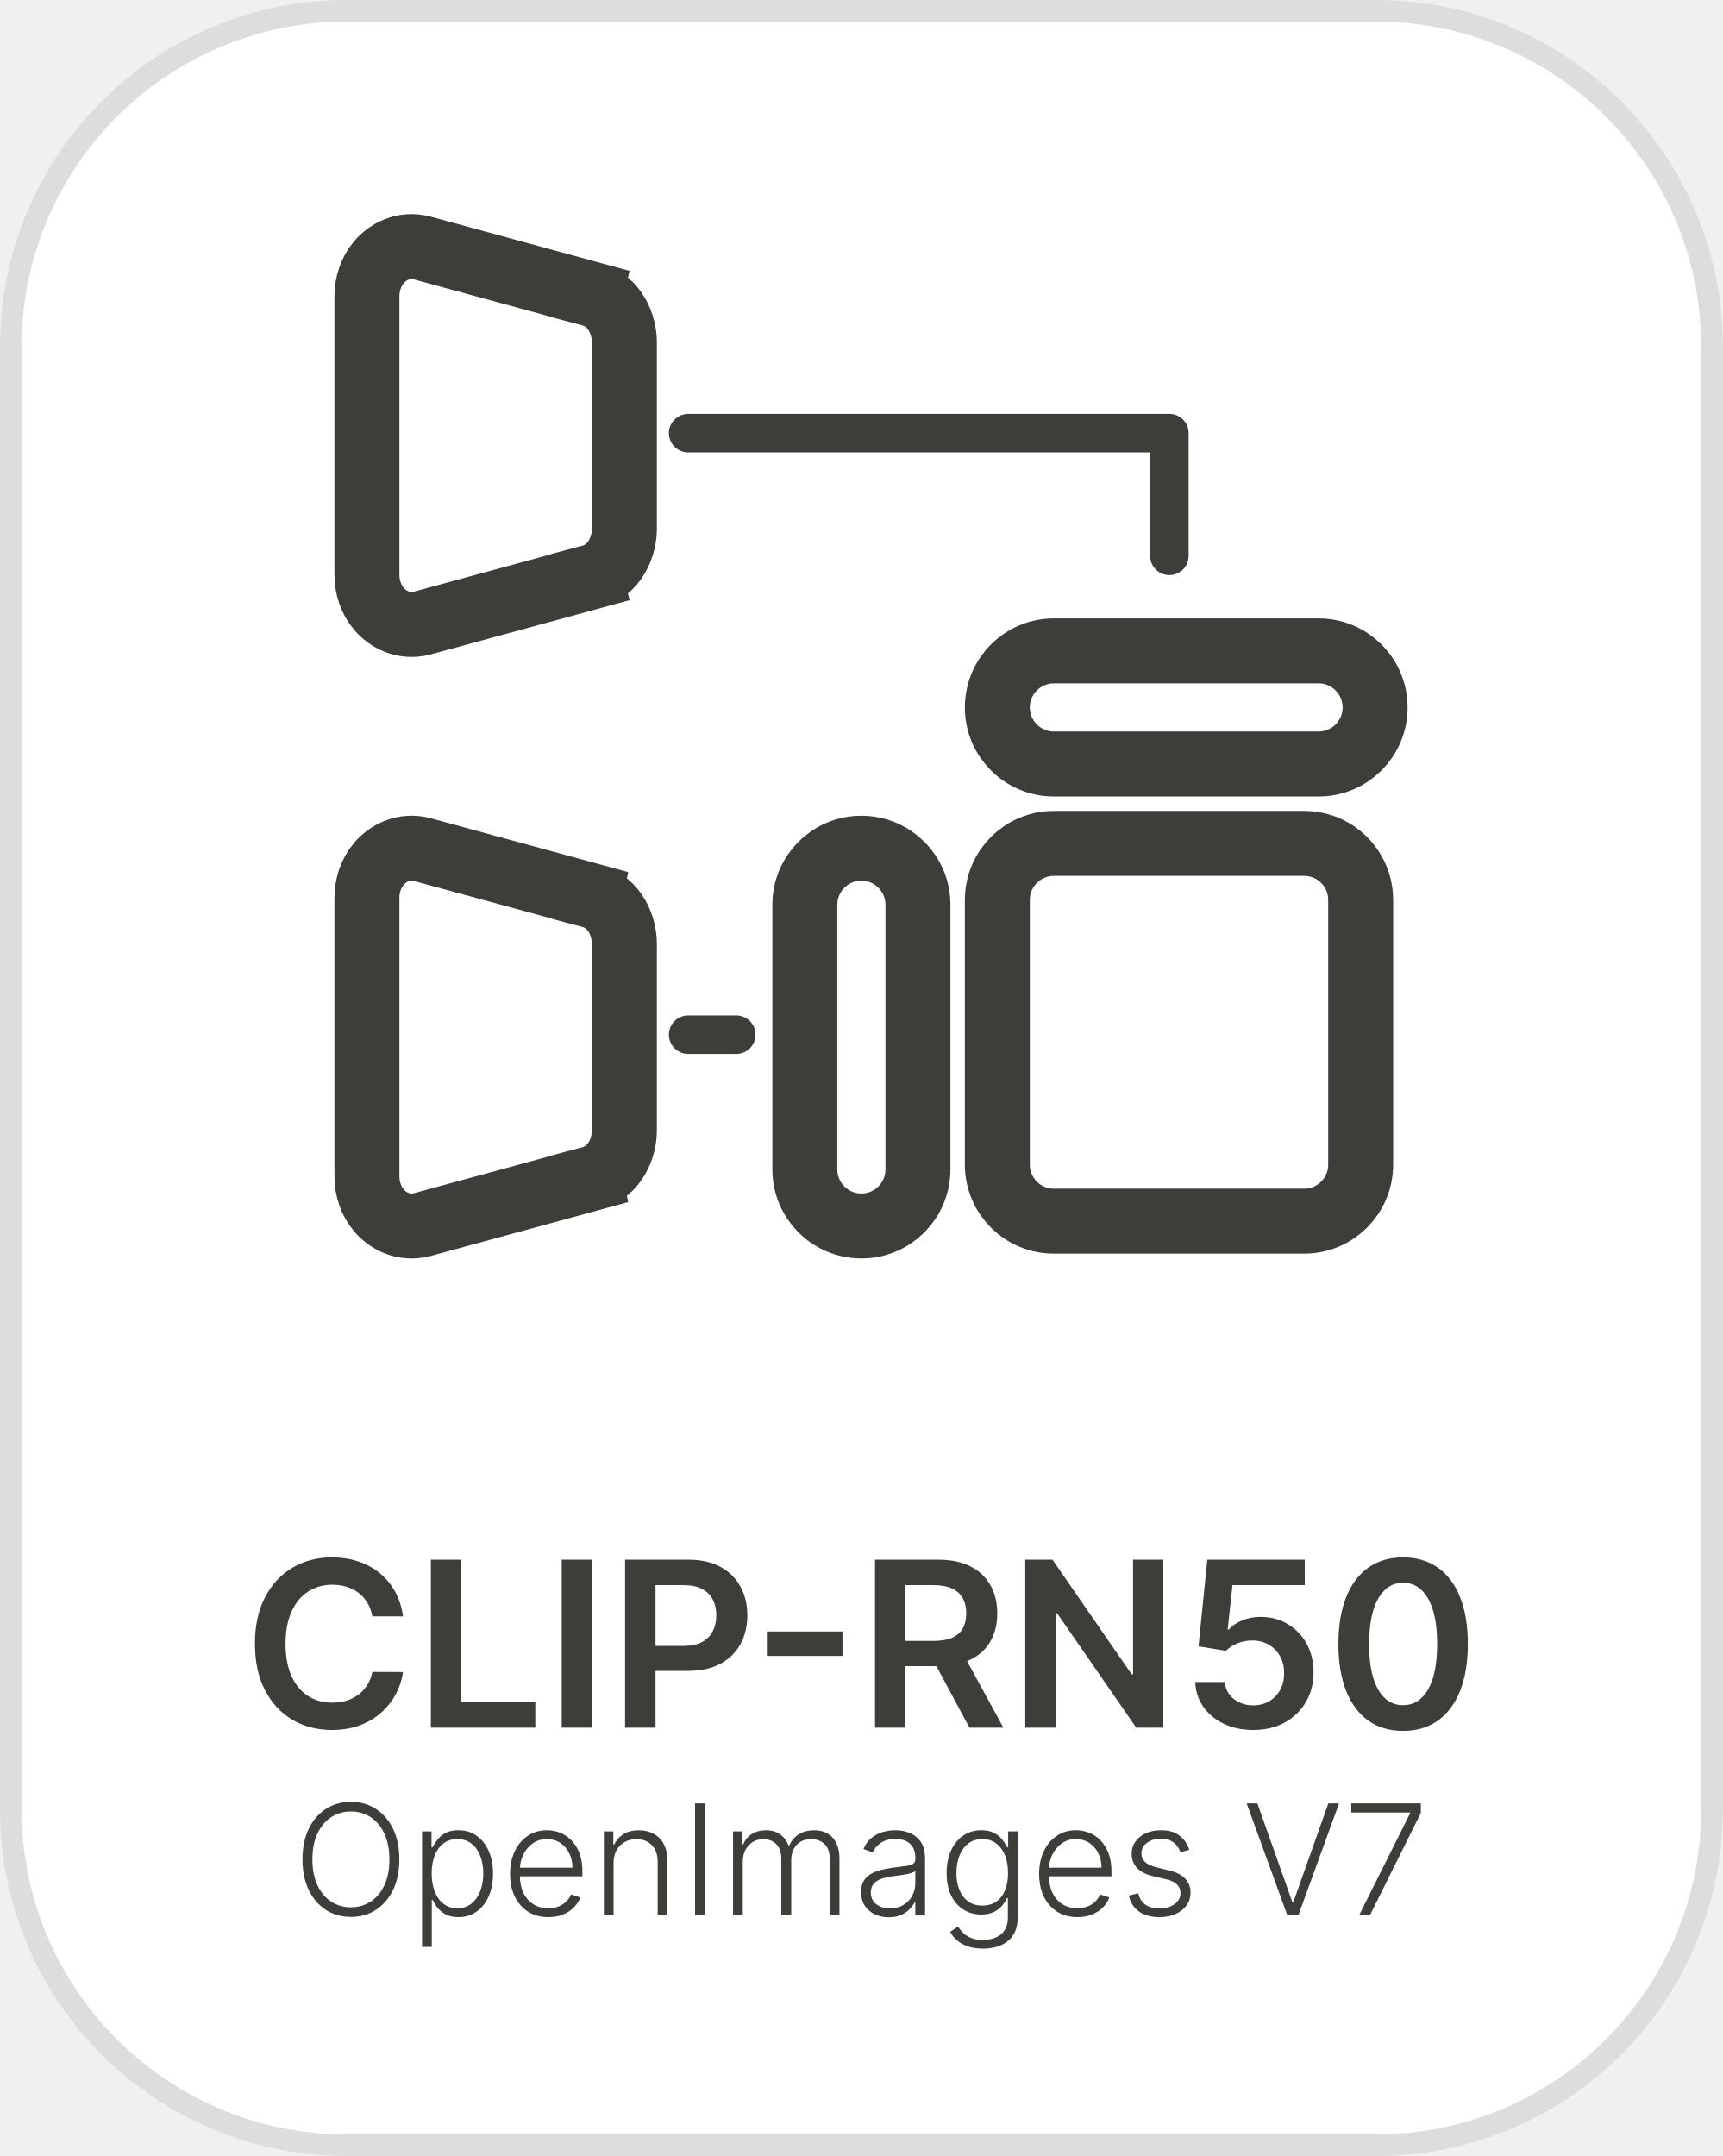
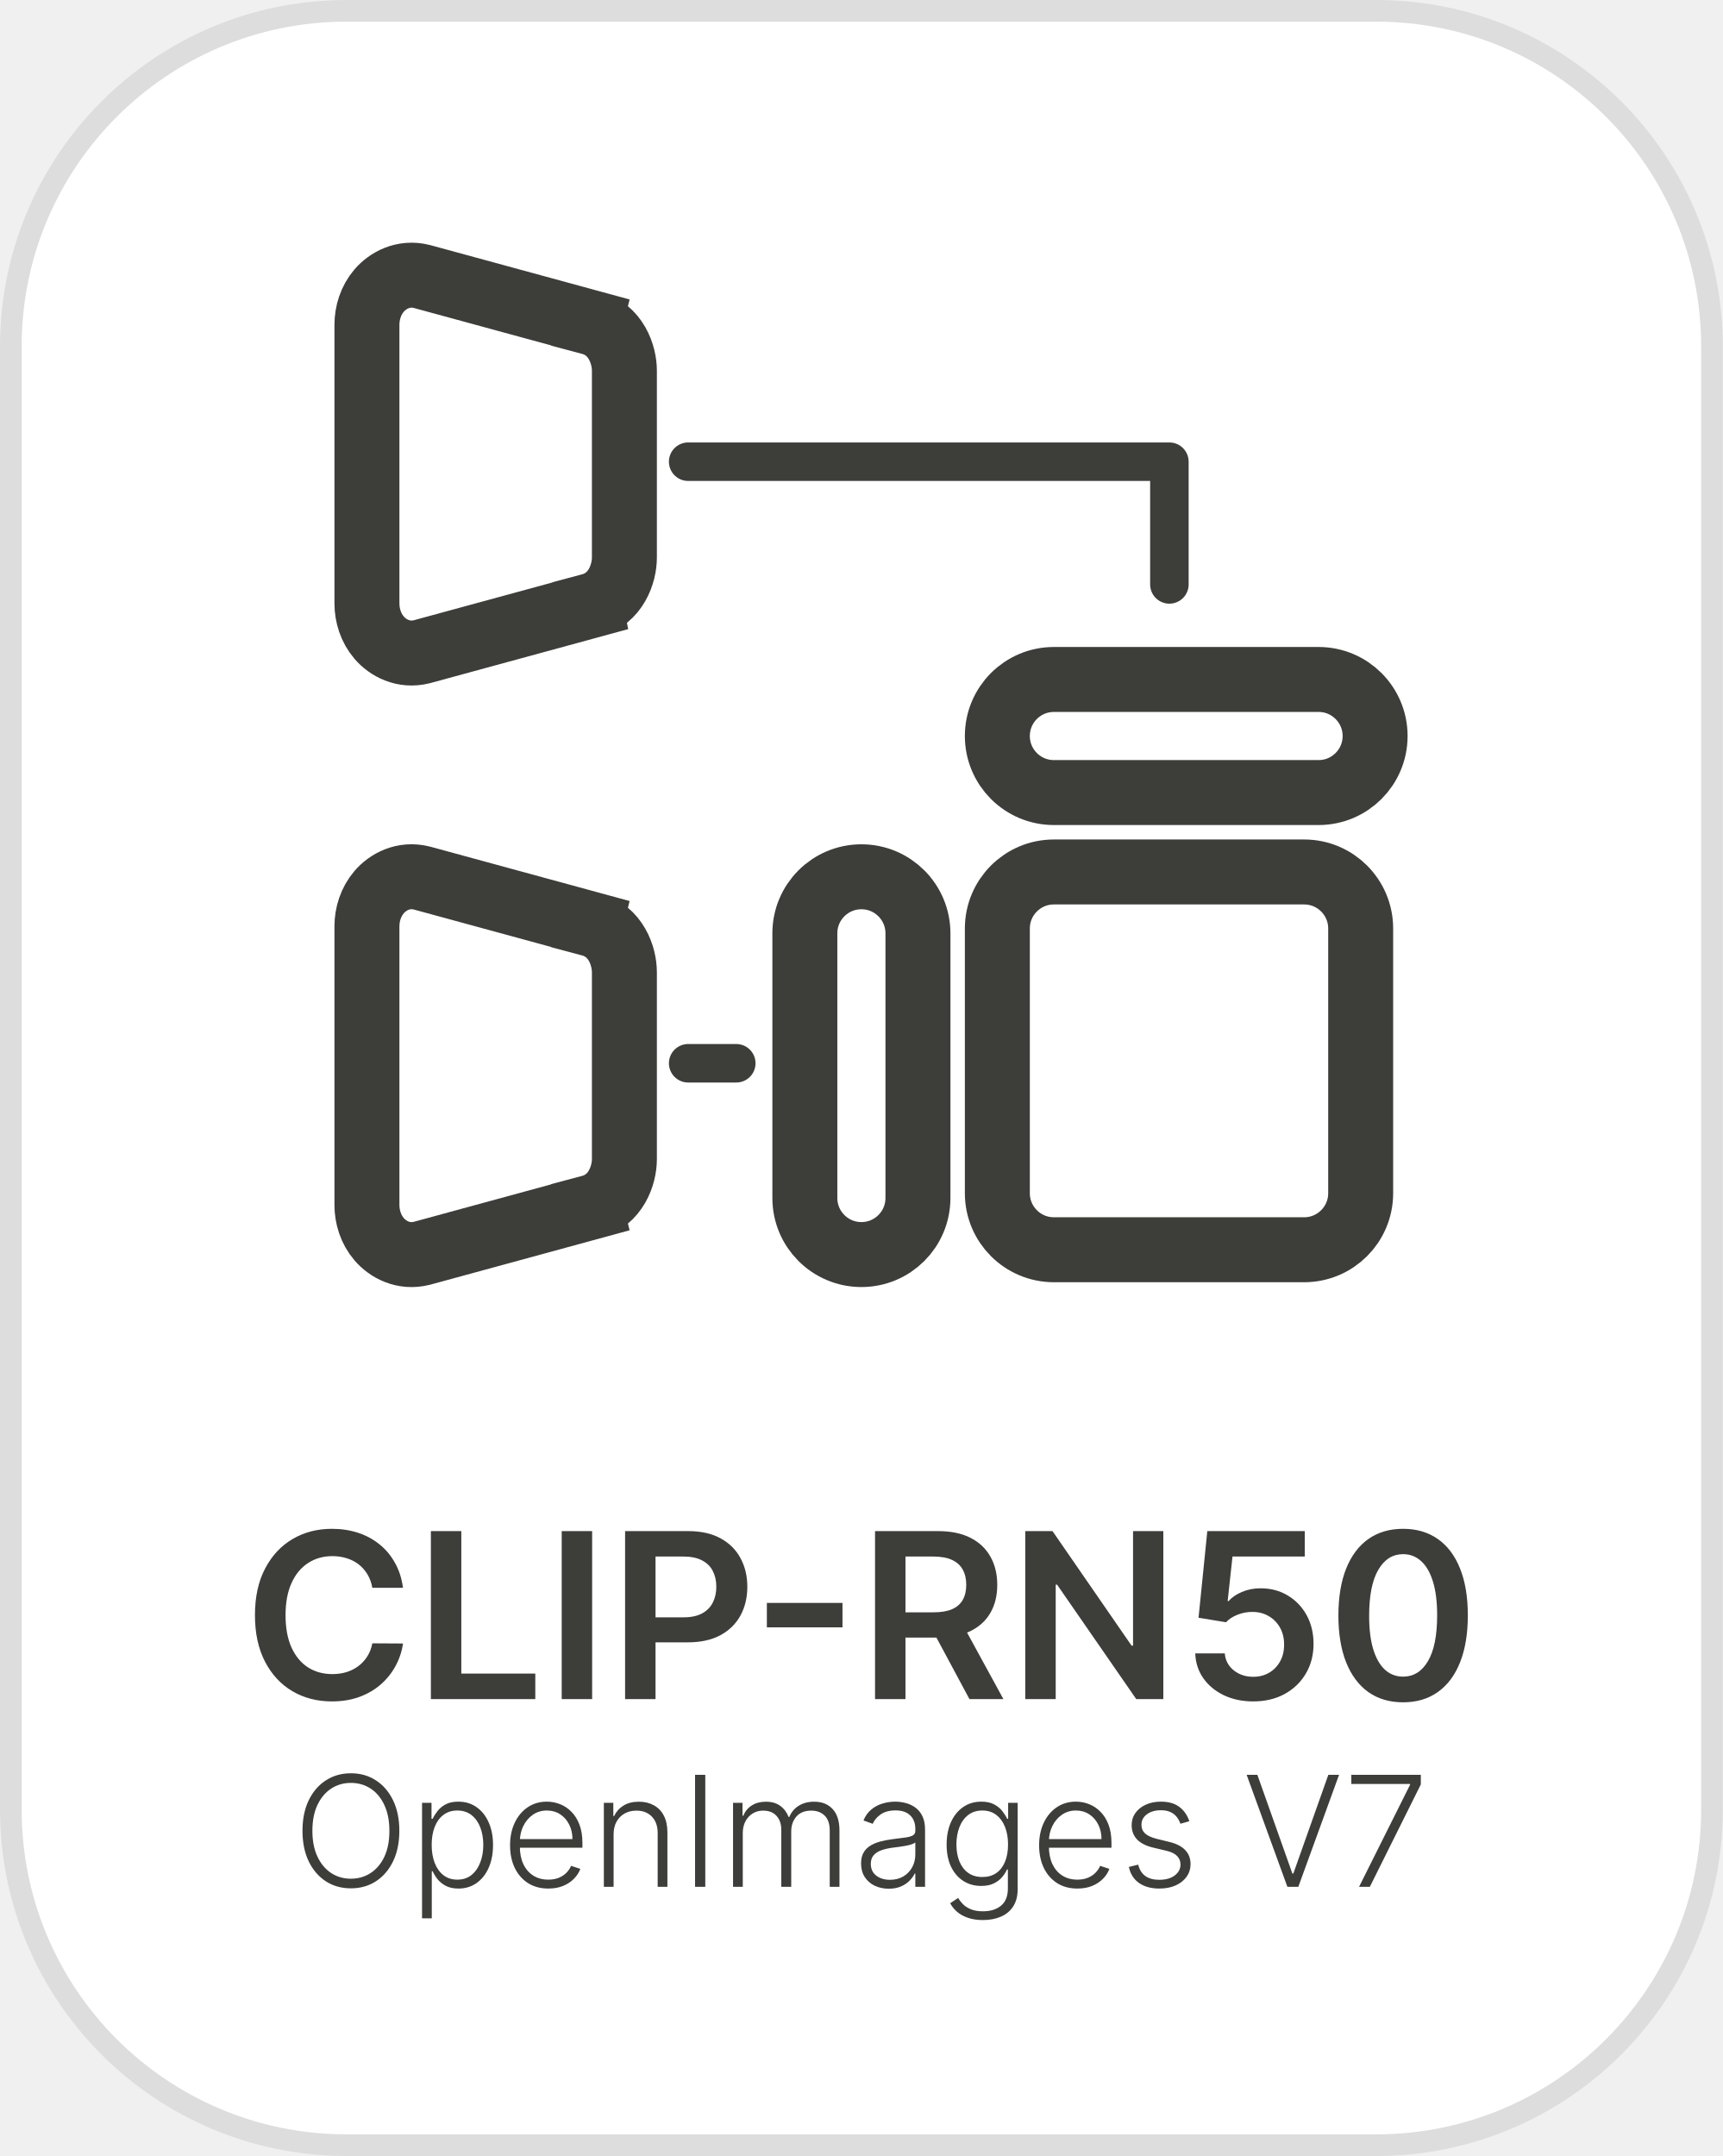
<svg xmlns="http://www.w3.org/2000/svg" width="358" height="448" viewBox="0 0 358 448" fill="none">
  <rect x="2.25" y="2.25" width="353.5" height="443.5" rx="69.75" fill="white" />
  <rect x="2.25" y="2.25" width="353.5" height="443.5" rx="69.75" stroke="#DDDDDD" stroke-width="4.5" />
-   <path d="M83.746 335.869H77.371C77.189 334.824 76.854 333.898 76.365 333.091C75.876 332.273 75.269 331.58 74.541 331.011C73.814 330.443 72.984 330.017 72.053 329.733C71.132 329.438 70.138 329.29 69.07 329.29C67.172 329.29 65.49 329.767 64.024 330.722C62.558 331.665 61.41 333.051 60.581 334.881C59.751 336.699 59.337 338.92 59.337 341.545C59.337 344.216 59.751 346.466 60.581 348.295C61.422 350.114 62.57 351.489 64.024 352.42C65.49 353.341 67.166 353.801 69.053 353.801C70.098 353.801 71.075 353.665 71.984 353.392C72.905 353.108 73.729 352.693 74.456 352.148C75.195 351.602 75.814 350.932 76.314 350.136C76.825 349.341 77.178 348.432 77.371 347.409L83.746 347.443C83.507 349.102 82.99 350.659 82.195 352.114C81.41 353.568 80.382 354.852 79.109 355.966C77.837 357.068 76.348 357.932 74.644 358.557C72.939 359.17 71.047 359.477 68.967 359.477C65.899 359.477 63.16 358.767 60.751 357.347C58.342 355.926 56.445 353.875 55.058 351.193C53.672 348.511 52.979 345.295 52.979 341.545C52.979 337.784 53.678 334.568 55.075 331.898C56.473 329.216 58.376 327.165 60.785 325.744C63.195 324.324 65.922 323.614 68.967 323.614C70.91 323.614 72.717 323.886 74.388 324.432C76.058 324.977 77.547 325.778 78.854 326.835C80.16 327.881 81.234 329.165 82.075 330.688C82.928 332.199 83.484 333.926 83.746 335.869ZM89.537 359V324.091H95.861V353.699H111.236V359H89.537ZM123.048 324.091V359H116.724V324.091H123.048ZM129.896 359V324.091H142.987C145.669 324.091 147.919 324.591 149.737 325.591C151.567 326.591 152.947 327.966 153.879 329.716C154.822 331.455 155.294 333.432 155.294 335.648C155.294 337.886 154.822 339.875 153.879 341.614C152.936 343.352 151.544 344.722 149.703 345.722C147.862 346.71 145.595 347.205 142.902 347.205H134.226V342.006H142.05C143.618 342.006 144.902 341.733 145.902 341.188C146.902 340.642 147.641 339.892 148.118 338.938C148.607 337.983 148.851 336.886 148.851 335.648C148.851 334.409 148.607 333.318 148.118 332.375C147.641 331.432 146.896 330.699 145.885 330.176C144.885 329.642 143.595 329.375 142.016 329.375H136.22V359H129.896ZM175.071 339.006V344.085H159.355V339.006H175.071ZM181.834 359V324.091H194.925C197.607 324.091 199.857 324.557 201.675 325.489C203.504 326.42 204.885 327.727 205.817 329.409C206.76 331.08 207.232 333.028 207.232 335.256C207.232 337.494 206.754 339.437 205.8 341.085C204.857 342.722 203.464 343.989 201.624 344.886C199.783 345.773 197.521 346.216 194.839 346.216H185.516V340.966H193.987C195.555 340.966 196.839 340.75 197.839 340.318C198.839 339.875 199.578 339.233 200.055 338.392C200.544 337.54 200.788 336.494 200.788 335.256C200.788 334.017 200.544 332.96 200.055 332.085C199.567 331.199 198.822 330.528 197.822 330.074C196.822 329.608 195.533 329.375 193.953 329.375H188.158V359H181.834ZM199.868 343.182L208.51 359H201.453L192.964 343.182H199.868ZM241.74 324.091V359H236.115L219.666 335.222H219.376V359H213.053V324.091H218.712L235.143 347.886H235.45V324.091H241.74ZM260.426 359.477C258.153 359.477 256.119 359.051 254.324 358.199C252.528 357.335 251.102 356.153 250.045 354.653C249 353.153 248.443 351.437 248.375 349.506H254.511C254.625 350.937 255.244 352.108 256.369 353.017C257.494 353.915 258.847 354.364 260.426 354.364C261.665 354.364 262.767 354.08 263.733 353.511C264.699 352.943 265.46 352.153 266.017 351.142C266.574 350.131 266.847 348.977 266.835 347.682C266.847 346.364 266.568 345.193 266 344.17C265.432 343.148 264.653 342.347 263.665 341.767C262.676 341.176 261.54 340.881 260.256 340.881C259.21 340.869 258.182 341.062 257.17 341.46C256.159 341.858 255.358 342.381 254.767 343.028L249.057 342.091L250.881 324.091H271.131V329.375H256.114L255.108 338.631H255.312C255.96 337.869 256.875 337.239 258.057 336.739C259.239 336.227 260.534 335.972 261.943 335.972C264.057 335.972 265.943 336.472 267.602 337.472C269.261 338.46 270.568 339.824 271.523 341.562C272.477 343.301 272.955 345.29 272.955 347.528C272.955 349.835 272.42 351.892 271.352 353.699C270.295 355.494 268.824 356.909 266.938 357.943C265.062 358.966 262.892 359.477 260.426 359.477ZM291.568 359.665C288.761 359.665 286.352 358.955 284.341 357.534C282.341 356.102 280.801 354.04 279.722 351.347C278.653 348.642 278.119 345.386 278.119 341.58C278.131 337.773 278.67 334.534 279.739 331.864C280.818 329.182 282.358 327.136 284.358 325.727C286.369 324.318 288.773 323.614 291.568 323.614C294.364 323.614 296.767 324.318 298.778 325.727C300.79 327.136 302.33 329.182 303.398 331.864C304.477 334.545 305.017 337.784 305.017 341.58C305.017 345.398 304.477 348.659 303.398 351.364C302.33 354.057 300.79 356.114 298.778 357.534C296.778 358.955 294.375 359.665 291.568 359.665ZM291.568 354.33C293.75 354.33 295.472 353.256 296.733 351.108C298.006 348.949 298.642 345.773 298.642 341.58C298.642 338.807 298.352 336.477 297.773 334.591C297.193 332.705 296.375 331.284 295.318 330.33C294.261 329.364 293.011 328.881 291.568 328.881C289.398 328.881 287.682 329.96 286.42 332.119C285.159 334.267 284.523 337.42 284.511 341.58C284.5 344.364 284.778 346.705 285.347 348.602C285.926 350.5 286.744 351.932 287.801 352.898C288.858 353.852 290.114 354.33 291.568 354.33ZM82.983 386.364C82.983 388.788 82.551 390.898 81.688 392.693C80.824 394.481 79.635 395.867 78.119 396.852C76.612 397.83 74.877 398.318 72.915 398.318C70.953 398.318 69.214 397.83 67.699 396.852C66.191 395.867 65.006 394.481 64.142 392.693C63.286 390.898 62.858 388.788 62.858 386.364C62.858 383.939 63.286 381.833 64.142 380.045C65.006 378.25 66.195 376.864 67.71 375.886C69.225 374.902 70.96 374.409 72.915 374.409C74.877 374.409 76.612 374.902 78.119 375.886C79.635 376.864 80.824 378.25 81.688 380.045C82.551 381.833 82.983 383.939 82.983 386.364ZM80.915 386.364C80.915 384.28 80.566 382.496 79.869 381.011C79.172 379.519 78.222 378.379 77.017 377.591C75.812 376.803 74.445 376.409 72.915 376.409C71.392 376.409 70.028 376.803 68.824 377.591C67.619 378.379 66.665 379.515 65.96 381C65.263 382.485 64.915 384.273 64.915 386.364C64.915 388.447 65.263 390.231 65.96 391.716C66.657 393.201 67.608 394.341 68.812 395.136C70.017 395.924 71.385 396.318 72.915 396.318C74.445 396.318 75.812 395.924 77.017 395.136C78.229 394.348 79.184 393.212 79.881 391.727C80.578 390.235 80.922 388.447 80.915 386.364ZM87.702 404.545V380.545H89.668V383.875H89.906C90.149 383.352 90.482 382.818 90.906 382.273C91.331 381.72 91.891 381.254 92.588 380.875C93.293 380.496 94.179 380.307 95.247 380.307C96.687 380.307 97.944 380.686 99.02 381.443C100.103 382.193 100.944 383.246 101.543 384.602C102.149 385.951 102.452 387.523 102.452 389.318C102.452 391.121 102.149 392.701 101.543 394.057C100.944 395.413 100.103 396.47 99.02 397.227C97.944 397.985 96.694 398.364 95.27 398.364C94.217 398.364 93.334 398.174 92.622 397.795C91.918 397.417 91.346 396.951 90.906 396.398C90.474 395.837 90.141 395.292 89.906 394.761H89.724V404.545H87.702ZM89.702 389.284C89.702 390.693 89.91 391.943 90.327 393.034C90.751 394.117 91.357 394.97 92.145 395.591C92.94 396.205 93.903 396.511 95.031 396.511C96.19 396.511 97.168 396.193 97.963 395.557C98.766 394.913 99.376 394.045 99.793 392.955C100.217 391.864 100.429 390.64 100.429 389.284C100.429 387.943 100.221 386.735 99.804 385.659C99.395 384.583 98.789 383.731 97.986 383.102C97.183 382.466 96.198 382.148 95.031 382.148C93.895 382.148 92.929 382.455 92.133 383.068C91.338 383.674 90.732 384.515 90.315 385.591C89.906 386.659 89.702 387.89 89.702 389.284ZM113.946 398.364C112.317 398.364 110.908 397.985 109.719 397.227C108.529 396.462 107.609 395.405 106.957 394.057C106.313 392.701 105.991 391.14 105.991 389.375C105.991 387.617 106.313 386.057 106.957 384.693C107.609 383.322 108.507 382.25 109.651 381.477C110.802 380.697 112.132 380.307 113.639 380.307C114.586 380.307 115.499 380.481 116.378 380.83C117.257 381.17 118.045 381.697 118.741 382.409C119.446 383.114 120.003 384.004 120.412 385.08C120.821 386.148 121.026 387.413 121.026 388.875V389.875H107.389V388.091H118.957C118.957 386.97 118.73 385.962 118.276 385.068C117.829 384.167 117.204 383.455 116.401 382.932C115.605 382.409 114.685 382.148 113.639 382.148C112.533 382.148 111.56 382.443 110.719 383.034C109.878 383.625 109.219 384.405 108.741 385.375C108.272 386.345 108.033 387.405 108.026 388.557V389.625C108.026 391.011 108.264 392.223 108.741 393.261C109.226 394.292 109.912 395.091 110.798 395.659C111.685 396.227 112.734 396.511 113.946 396.511C114.772 396.511 115.495 396.383 116.116 396.125C116.745 395.867 117.272 395.523 117.696 395.091C118.128 394.652 118.454 394.17 118.673 393.648L120.594 394.273C120.329 395.008 119.893 395.686 119.287 396.307C118.688 396.928 117.938 397.428 117.037 397.807C116.143 398.178 115.113 398.364 113.946 398.364ZM127.506 387.091V398H125.483V380.545H127.449V383.284H127.631C128.04 382.39 128.676 381.674 129.54 381.136C130.411 380.591 131.487 380.318 132.767 380.318C133.941 380.318 134.972 380.564 135.858 381.057C136.752 381.542 137.445 382.258 137.938 383.205C138.438 384.152 138.688 385.314 138.688 386.693V398H136.665V386.818C136.665 385.386 136.263 384.254 135.46 383.42C134.665 382.587 133.597 382.17 132.256 382.17C131.339 382.17 130.525 382.367 129.812 382.761C129.1 383.155 128.536 383.723 128.119 384.466C127.71 385.201 127.506 386.076 127.506 387.091ZM146.56 374.727V398H144.435V374.727H146.56ZM152.327 398V380.545H154.293V383.227H154.474C154.823 382.326 155.402 381.617 156.213 381.102C157.031 380.58 158.012 380.318 159.156 380.318C160.361 380.318 161.349 380.602 162.122 381.17C162.902 381.731 163.486 382.504 163.872 383.489H164.02C164.414 382.519 165.054 381.75 165.94 381.182C166.834 380.606 167.918 380.318 169.19 380.318C170.812 380.318 172.092 380.83 173.031 381.852C173.971 382.867 174.44 384.352 174.44 386.307V398H172.418V386.307C172.418 384.928 172.065 383.894 171.361 383.205C170.656 382.515 169.728 382.17 168.577 382.17C167.243 382.17 166.217 382.58 165.497 383.398C164.777 384.216 164.418 385.254 164.418 386.511V398H162.349V386.125C162.349 384.943 162.02 383.989 161.361 383.261C160.702 382.534 159.774 382.17 158.577 382.17C157.774 382.17 157.05 382.367 156.406 382.761C155.77 383.155 155.266 383.705 154.895 384.409C154.531 385.106 154.349 385.909 154.349 386.818V398H152.327ZM184.67 398.398C183.617 398.398 182.655 398.193 181.784 397.784C180.913 397.367 180.22 396.769 179.705 395.989C179.189 395.201 178.932 394.246 178.932 393.125C178.932 392.261 179.095 391.534 179.42 390.943C179.746 390.352 180.208 389.867 180.807 389.489C181.405 389.11 182.114 388.811 182.932 388.591C183.75 388.371 184.652 388.201 185.636 388.08C186.614 387.958 187.439 387.852 188.114 387.761C188.795 387.67 189.314 387.527 189.67 387.33C190.027 387.133 190.205 386.814 190.205 386.375V385.966C190.205 384.777 189.848 383.841 189.136 383.159C188.432 382.47 187.417 382.125 186.091 382.125C184.833 382.125 183.807 382.402 183.011 382.955C182.223 383.508 181.67 384.159 181.352 384.909L179.432 384.216C179.826 383.261 180.371 382.5 181.068 381.932C181.765 381.356 182.545 380.943 183.409 380.693C184.273 380.436 185.148 380.307 186.034 380.307C186.701 380.307 187.394 380.394 188.114 380.568C188.841 380.742 189.515 381.045 190.136 381.477C190.758 381.902 191.261 382.496 191.648 383.261C192.034 384.019 192.227 384.981 192.227 386.148V398H190.205V395.239H190.08C189.837 395.754 189.477 396.254 189 396.739C188.523 397.223 187.924 397.621 187.205 397.932C186.485 398.242 185.64 398.398 184.67 398.398ZM184.943 396.545C186.019 396.545 186.951 396.307 187.739 395.83C188.527 395.352 189.133 394.72 189.557 393.932C189.989 393.136 190.205 392.261 190.205 391.307V388.784C190.053 388.928 189.799 389.057 189.443 389.17C189.095 389.284 188.689 389.386 188.227 389.477C187.773 389.561 187.318 389.633 186.864 389.693C186.409 389.754 186 389.807 185.636 389.852C184.652 389.973 183.811 390.163 183.114 390.42C182.417 390.678 181.883 391.034 181.511 391.489C181.14 391.936 180.955 392.511 180.955 393.216C180.955 394.277 181.333 395.098 182.091 395.682C182.848 396.258 183.799 396.545 184.943 396.545ZM204.267 404.909C203.078 404.909 202.036 404.754 201.142 404.443C200.248 404.14 199.494 403.723 198.881 403.193C198.267 402.663 197.79 402.068 197.449 401.409L199.108 400.318C199.358 400.758 199.691 401.189 200.108 401.614C200.532 402.038 201.081 402.39 201.756 402.67C202.438 402.951 203.275 403.091 204.267 403.091C205.813 403.091 207.059 402.705 208.006 401.932C208.96 401.159 209.438 399.958 209.438 398.33V394.398H209.256C209.021 394.928 208.684 395.458 208.244 395.989C207.805 396.511 207.229 396.947 206.517 397.295C205.813 397.644 204.938 397.818 203.892 397.818C202.498 397.818 201.259 397.473 200.176 396.784C199.1 396.095 198.252 395.11 197.631 393.83C197.017 392.542 196.71 391.008 196.71 389.227C196.71 387.462 197.009 385.909 197.608 384.568C198.214 383.227 199.059 382.182 200.142 381.432C201.225 380.682 202.487 380.307 203.926 380.307C204.994 380.307 205.881 380.496 206.585 380.875C207.29 381.246 207.854 381.708 208.278 382.261C208.71 382.814 209.047 383.352 209.29 383.875H209.494V380.545H211.472V398.455C211.472 399.932 211.157 401.148 210.528 402.102C209.9 403.057 209.044 403.761 207.96 404.216C206.877 404.678 205.646 404.909 204.267 404.909ZM204.131 395.966C205.252 395.966 206.21 395.697 207.006 395.159C207.801 394.614 208.411 393.833 208.835 392.818C209.259 391.803 209.472 390.595 209.472 389.193C209.472 387.83 209.263 386.621 208.847 385.568C208.43 384.508 207.824 383.674 207.028 383.068C206.241 382.455 205.275 382.148 204.131 382.148C202.964 382.148 201.979 382.462 201.176 383.091C200.373 383.72 199.767 384.568 199.358 385.636C198.949 386.697 198.744 387.883 198.744 389.193C198.744 390.527 198.953 391.705 199.369 392.727C199.786 393.742 200.396 394.538 201.199 395.114C202.002 395.682 202.979 395.966 204.131 395.966ZM223.884 398.364C222.255 398.364 220.846 397.985 219.656 397.227C218.467 396.462 217.546 395.405 216.895 394.057C216.251 392.701 215.929 391.14 215.929 389.375C215.929 387.617 216.251 386.057 216.895 384.693C217.546 383.322 218.444 382.25 219.588 381.477C220.74 380.697 222.069 380.307 223.577 380.307C224.524 380.307 225.437 380.481 226.315 380.83C227.194 381.17 227.982 381.697 228.679 382.409C229.384 383.114 229.94 384.004 230.349 385.08C230.759 386.148 230.963 387.413 230.963 388.875V389.875H217.327V388.091H228.895C228.895 386.97 228.668 385.962 228.213 385.068C227.766 384.167 227.141 383.455 226.338 382.932C225.543 382.409 224.622 382.148 223.577 382.148C222.471 382.148 221.497 382.443 220.656 383.034C219.815 383.625 219.156 384.405 218.679 385.375C218.209 386.345 217.971 387.405 217.963 388.557V389.625C217.963 391.011 218.202 392.223 218.679 393.261C219.164 394.292 219.849 395.091 220.736 395.659C221.622 396.227 222.671 396.511 223.884 396.511C224.709 396.511 225.433 396.383 226.054 396.125C226.683 395.867 227.209 395.523 227.634 395.091C228.065 394.652 228.391 394.17 228.611 393.648L230.531 394.273C230.266 395.008 229.83 395.686 229.224 396.307C228.626 396.928 227.876 397.428 226.974 397.807C226.08 398.178 225.05 398.364 223.884 398.364ZM247.148 384.375L245.295 384.898C245.114 384.375 244.856 383.902 244.523 383.477C244.189 383.053 243.754 382.716 243.216 382.466C242.686 382.216 242.027 382.091 241.239 382.091C240.057 382.091 239.087 382.371 238.33 382.932C237.572 383.492 237.193 384.216 237.193 385.102C237.193 385.852 237.451 386.462 237.966 386.932C238.489 387.394 239.292 387.761 240.375 388.034L243.011 388.682C244.473 389.038 245.568 389.602 246.295 390.375C247.03 391.148 247.398 392.117 247.398 393.284C247.398 394.269 247.125 395.144 246.58 395.909C246.034 396.674 245.273 397.277 244.295 397.716C243.326 398.148 242.201 398.364 240.92 398.364C239.216 398.364 237.811 397.981 236.705 397.216C235.598 396.443 234.89 395.33 234.58 393.875L236.523 393.398C236.773 394.436 237.261 395.22 237.989 395.75C238.723 396.28 239.689 396.545 240.886 396.545C242.227 396.545 243.299 396.246 244.102 395.648C244.905 395.042 245.307 394.284 245.307 393.375C245.307 392.67 245.072 392.08 244.602 391.602C244.133 391.117 243.42 390.761 242.466 390.534L239.614 389.852C238.098 389.489 236.977 388.913 236.25 388.125C235.523 387.337 235.159 386.36 235.159 385.193C235.159 384.231 235.42 383.386 235.943 382.659C236.466 381.924 237.186 381.348 238.102 380.932C239.019 380.515 240.064 380.307 241.239 380.307C242.837 380.307 244.114 380.67 245.068 381.398C246.03 382.117 246.723 383.11 247.148 384.375ZM261.281 374.727L268.554 395.239H268.759L276.031 374.727H278.259L269.793 398H267.52L259.054 374.727H261.281ZM282.418 398L293.02 376.784V376.636H280.804V374.727H295.247V376.727L284.656 398H282.418Z" fill="#3D3D3A" />
-   <path d="M78.786 179.438C80.575 177.349 83.799 175.54 87.652 176.514L87.714 176.529L87.775 176.546L122.683 186.063L122.682 186.066C128.043 187.494 129.75 192.801 129.75 196.079V234.921C129.75 238.199 128.043 243.505 122.682 244.933L122.683 244.936L87.775 254.454L87.714 254.472L87.652 254.487C83.799 255.46 80.575 253.65 78.786 251.561C77.045 249.526 76.25 246.93 76.25 244.439V186.561C76.25 184.07 77.044 181.473 78.786 179.438Z" stroke="#3D3D3A" stroke-width="13.5" stroke-linecap="round" />
-   <path d="M78.786 54.438C80.575 52.349 83.799 50.54 87.652 51.514L87.714 51.529L87.775 51.546L122.683 61.063L122.682 61.066C128.043 62.494 129.75 67.801 129.75 71.079V109.921C129.75 113.199 128.043 118.505 122.682 119.933L122.683 119.936L87.775 129.454L87.714 129.472L87.652 129.487C83.799 130.46 80.575 128.65 78.786 126.561C77.045 124.526 76.25 121.93 76.25 119.439V61.56C76.25 59.07 77.044 56.473 78.786 54.438Z" stroke="#3D3D3A" stroke-width="13.5" stroke-linecap="round" />
-   <rect x="207.25" y="175.25" width="75.5" height="78.5" rx="11.75" stroke="#3D3D3A" stroke-width="13.5" />
-   <rect x="167.25" y="176.25" width="23.5" height="78.5" rx="11.75" stroke="#3D3D3A" stroke-width="13.5" />
-   <rect x="207.25" y="158.75" width="23.5" height="78.5" rx="11.75" transform="rotate(-90 207.25 158.75)" stroke="#3D3D3A" stroke-width="13.5" />
-   <path d="M143 215H153" stroke="#3D3D3A" stroke-width="8" stroke-linecap="round" />
-   <path d="M143 90C143 90 237 90 243 90V115.5" stroke="#3D3D3A" stroke-width="8" stroke-linecap="round" stroke-linejoin="round" />
+   <path d="M83.746 329.932H77.371C77.189 328.886 76.854 327.96 76.365 327.153C75.876 326.335 75.269 325.642 74.541 325.074C73.814 324.506 72.984 324.08 72.053 323.795C71.132 323.5 70.138 323.352 69.07 323.352C67.172 323.352 65.49 323.83 64.024 324.784C62.558 325.727 61.41 327.114 60.581 328.943C59.751 330.761 59.337 332.983 59.337 335.608C59.337 338.278 59.751 340.528 60.581 342.358C61.422 344.176 62.57 345.551 64.024 346.483C65.49 347.403 67.166 347.864 69.053 347.864C70.098 347.864 71.075 347.727 71.984 347.455C72.905 347.17 73.729 346.756 74.456 346.21C75.195 345.665 75.814 344.994 76.314 344.199C76.825 343.403 77.178 342.494 77.371 341.472L83.746 341.506C83.507 343.165 82.99 344.722 82.195 346.176C81.41 347.631 80.382 348.915 79.109 350.028C77.837 351.131 76.348 351.994 74.644 352.619C72.939 353.233 71.047 353.54 68.967 353.54C65.899 353.54 63.16 352.83 60.751 351.409C58.342 349.989 56.445 347.938 55.058 345.256C53.672 342.574 52.979 339.358 52.979 335.608C52.979 331.847 53.678 328.631 55.075 325.96C56.473 323.278 58.376 321.227 60.785 319.807C63.195 318.386 65.922 317.676 68.967 317.676C70.91 317.676 72.717 317.949 74.388 318.494C76.058 319.04 77.547 319.841 78.854 320.898C80.16 321.943 81.234 323.227 82.075 324.75C82.928 326.261 83.484 327.989 83.746 329.932ZM89.537 353.062V318.153H95.861V347.761H111.236V353.062H89.537ZM123.048 318.153V353.062H116.724V318.153H123.048ZM129.896 353.062V318.153H142.987C145.669 318.153 147.919 318.653 149.737 319.653C151.567 320.653 152.947 322.028 153.879 323.778C154.822 325.517 155.294 327.494 155.294 329.71C155.294 331.949 154.822 333.937 153.879 335.676C152.936 337.415 151.544 338.784 149.703 339.784C147.862 340.773 145.595 341.267 142.902 341.267H134.226V336.068H142.05C143.618 336.068 144.902 335.795 145.902 335.25C146.902 334.705 147.641 333.955 148.118 333C148.607 332.045 148.851 330.949 148.851 329.71C148.851 328.472 148.607 327.381 148.118 326.438C147.641 325.494 146.896 324.761 145.885 324.239C144.885 323.705 143.595 323.438 142.016 323.438H136.22V353.062H129.896ZM175.071 333.068V338.148H159.355V333.068H175.071ZM181.834 353.062V318.153H194.925C197.607 318.153 199.857 318.619 201.675 319.551C203.504 320.483 204.885 321.79 205.817 323.472C206.76 325.142 207.232 327.091 207.232 329.318C207.232 331.557 206.754 333.5 205.8 335.148C204.857 336.784 203.464 338.051 201.624 338.949C199.783 339.835 197.521 340.278 194.839 340.278H185.516V335.028H193.987C195.555 335.028 196.839 334.812 197.839 334.381C198.839 333.937 199.578 333.295 200.055 332.455C200.544 331.602 200.788 330.557 200.788 329.318C200.788 328.08 200.544 327.023 200.055 326.148C199.567 325.261 198.822 324.591 197.822 324.136C196.822 323.67 195.533 323.438 193.953 323.438H188.158V353.062H181.834ZM199.868 337.244L208.51 353.062H201.453L192.964 337.244H199.868ZM241.74 318.153V353.062H236.115L219.666 329.284H219.376V353.062H213.053V318.153H218.712L235.143 341.949H235.45V318.153H241.74ZM260.426 353.54C258.153 353.54 256.119 353.114 254.324 352.261C252.528 351.398 251.102 350.216 250.045 348.716C249 347.216 248.443 345.5 248.375 343.568H254.511C254.625 345 255.244 346.17 256.369 347.08C257.494 347.977 258.847 348.426 260.426 348.426C261.665 348.426 262.767 348.142 263.733 347.574C264.699 347.006 265.46 346.216 266.017 345.205C266.574 344.193 266.847 343.04 266.835 341.744C266.847 340.426 266.568 339.256 266 338.233C265.432 337.21 264.653 336.409 263.665 335.83C262.676 335.239 261.54 334.943 260.256 334.943C259.21 334.932 258.182 335.125 257.17 335.523C256.159 335.92 255.358 336.443 254.767 337.091L249.057 336.153L250.881 318.153H271.131V323.438H256.114L255.108 332.693H255.312C255.96 331.932 256.875 331.301 258.057 330.801C259.239 330.29 260.534 330.034 261.943 330.034C264.057 330.034 265.943 330.534 267.602 331.534C269.261 332.523 270.568 333.886 271.523 335.625C272.477 337.364 272.955 339.352 272.955 341.591C272.955 343.898 272.42 345.955 271.352 347.761C270.295 349.557 268.824 350.972 266.938 352.006C265.062 353.028 262.892 353.54 260.426 353.54ZM291.568 353.727C288.761 353.727 286.352 353.017 284.341 351.597C282.341 350.165 280.801 348.102 279.722 345.409C278.653 342.705 278.119 339.449 278.119 335.642C278.131 331.835 278.67 328.597 279.739 325.926C280.818 323.244 282.358 321.199 284.358 319.79C286.369 318.381 288.773 317.676 291.568 317.676C294.364 317.676 296.767 318.381 298.778 319.79C300.79 321.199 302.33 323.244 303.398 325.926C304.477 328.608 305.017 331.847 305.017 335.642C305.017 339.46 304.477 342.722 303.398 345.426C302.33 348.119 300.79 350.176 298.778 351.597C296.778 353.017 294.375 353.727 291.568 353.727ZM291.568 348.392C293.75 348.392 295.472 347.318 296.733 345.17C298.006 343.011 298.642 339.835 298.642 335.642C298.642 332.869 298.352 330.54 297.773 328.653C297.193 326.767 296.375 325.347 295.318 324.392C294.261 323.426 293.011 322.943 291.568 322.943C289.398 322.943 287.682 324.023 286.42 326.182C285.159 328.33 284.523 331.483 284.511 335.642C284.5 338.426 284.778 340.767 285.347 342.665C285.926 344.562 286.744 345.994 287.801 346.96C288.858 347.915 290.114 348.392 291.568 348.392ZM82.983 380.426C82.983 382.85 82.551 384.96 81.688 386.756C80.824 388.544 79.635 389.93 78.119 390.915C76.612 391.892 74.877 392.381 72.915 392.381C70.953 392.381 69.214 391.892 67.699 390.915C66.191 389.93 65.006 388.544 64.142 386.756C63.286 384.96 62.858 382.85 62.858 380.426C62.858 378.002 63.286 375.896 64.142 374.108C65.006 372.312 66.195 370.926 67.71 369.949C69.225 368.964 70.96 368.472 72.915 368.472C74.877 368.472 76.612 368.964 78.119 369.949C79.635 370.926 80.824 372.312 81.688 374.108C82.551 375.896 82.983 378.002 82.983 380.426ZM80.915 380.426C80.915 378.343 80.566 376.559 79.869 375.074C79.172 373.581 78.222 372.441 77.017 371.653C75.812 370.866 74.445 370.472 72.915 370.472C71.392 370.472 70.028 370.866 68.824 371.653C67.619 372.441 66.665 373.578 65.96 375.062C65.263 376.547 64.915 378.335 64.915 380.426C64.915 382.509 65.263 384.294 65.96 385.778C66.657 387.263 67.608 388.403 68.812 389.199C70.017 389.987 71.385 390.381 72.915 390.381C74.445 390.381 75.812 389.987 77.017 389.199C78.229 388.411 79.184 387.275 79.881 385.79C80.578 384.297 80.922 382.509 80.915 380.426ZM87.702 398.608V374.608H89.668V377.938H89.906C90.149 377.415 90.482 376.881 90.906 376.335C91.331 375.782 91.891 375.316 92.588 374.938C93.293 374.559 94.179 374.369 95.247 374.369C96.687 374.369 97.944 374.748 99.02 375.506C100.103 376.256 100.944 377.309 101.543 378.665C102.149 380.013 102.452 381.585 102.452 383.381C102.452 385.184 102.149 386.763 101.543 388.119C100.944 389.475 100.103 390.532 99.02 391.29C97.944 392.047 96.694 392.426 95.27 392.426C94.217 392.426 93.334 392.237 92.622 391.858C91.918 391.479 91.346 391.013 90.906 390.46C90.474 389.9 90.141 389.354 89.906 388.824H89.724V398.608H87.702ZM89.702 383.347C89.702 384.756 89.91 386.006 90.327 387.097C90.751 388.18 91.357 389.032 92.145 389.653C92.94 390.267 93.903 390.574 95.031 390.574C96.19 390.574 97.168 390.256 97.963 389.619C98.766 388.975 99.376 388.108 99.793 387.017C100.217 385.926 100.429 384.703 100.429 383.347C100.429 382.006 100.221 380.797 99.804 379.722C99.395 378.646 98.789 377.794 97.986 377.165C97.183 376.528 96.198 376.21 95.031 376.21C93.895 376.21 92.929 376.517 92.133 377.131C91.338 377.737 90.732 378.578 90.315 379.653C89.906 380.722 89.702 381.953 89.702 383.347ZM113.946 392.426C112.317 392.426 110.908 392.047 109.719 391.29C108.529 390.525 107.609 389.468 106.957 388.119C106.313 386.763 105.991 385.203 105.991 383.438C105.991 381.68 106.313 380.119 106.957 378.756C107.609 377.384 108.507 376.312 109.651 375.54C110.802 374.759 112.132 374.369 113.639 374.369C114.586 374.369 115.499 374.544 116.378 374.892C117.257 375.233 118.045 375.759 118.741 376.472C119.446 377.176 120.003 378.066 120.412 379.142C120.821 380.21 121.026 381.475 121.026 382.938V383.938H107.389V382.153H118.957C118.957 381.032 118.73 380.025 118.276 379.131C117.829 378.229 117.204 377.517 116.401 376.994C115.605 376.472 114.685 376.21 113.639 376.21C112.533 376.21 111.56 376.506 110.719 377.097C109.878 377.687 109.219 378.468 108.741 379.438C108.272 380.407 108.033 381.468 108.026 382.619V383.688C108.026 385.074 108.264 386.286 108.741 387.324C109.226 388.354 109.912 389.153 110.798 389.722C111.685 390.29 112.734 390.574 113.946 390.574C114.772 390.574 115.495 390.445 116.116 390.188C116.745 389.93 117.272 389.585 117.696 389.153C118.128 388.714 118.454 388.233 118.673 387.71L120.594 388.335C120.329 389.07 119.893 389.748 119.287 390.369C118.688 390.991 117.938 391.491 117.037 391.869C116.143 392.241 115.113 392.426 113.946 392.426ZM127.506 381.153V392.062H125.483V374.608H127.449V377.347H127.631C128.04 376.453 128.676 375.737 129.54 375.199C130.411 374.653 131.487 374.381 132.767 374.381C133.941 374.381 134.972 374.627 135.858 375.119C136.752 375.604 137.445 376.32 137.938 377.267C138.438 378.214 138.688 379.377 138.688 380.756V392.062H136.665V380.881C136.665 379.449 136.263 378.316 135.46 377.483C134.665 376.65 133.597 376.233 132.256 376.233C131.339 376.233 130.525 376.43 129.812 376.824C129.1 377.218 128.536 377.786 128.119 378.528C127.71 379.263 127.506 380.138 127.506 381.153ZM146.56 368.79V392.062H144.435V368.79H146.56ZM152.327 392.062V374.608H154.293V377.29H154.474C154.823 376.388 155.402 375.68 156.213 375.165C157.031 374.642 158.012 374.381 159.156 374.381C160.361 374.381 161.349 374.665 162.122 375.233C162.902 375.794 163.486 376.566 163.872 377.551H164.02C164.414 376.581 165.054 375.812 165.94 375.244C166.834 374.669 167.918 374.381 169.19 374.381C170.812 374.381 172.092 374.892 173.031 375.915C173.971 376.93 174.44 378.415 174.44 380.369V392.062H172.418V380.369C172.418 378.991 172.065 377.956 171.361 377.267C170.656 376.578 169.728 376.233 168.577 376.233C167.243 376.233 166.217 376.642 165.497 377.46C164.777 378.278 164.418 379.316 164.418 380.574V392.062H162.349V380.188C162.349 379.006 162.02 378.051 161.361 377.324C160.702 376.597 159.774 376.233 158.577 376.233C157.774 376.233 157.05 376.43 156.406 376.824C155.77 377.218 155.266 377.767 154.895 378.472C154.531 379.169 154.349 379.972 154.349 380.881V392.062H152.327ZM184.67 392.46C183.617 392.46 182.655 392.256 181.784 391.847C180.913 391.43 180.22 390.831 179.705 390.051C179.189 389.263 178.932 388.309 178.932 387.188C178.932 386.324 179.095 385.597 179.42 385.006C179.746 384.415 180.208 383.93 180.807 383.551C181.405 383.172 182.114 382.873 182.932 382.653C183.75 382.434 184.652 382.263 185.636 382.142C186.614 382.021 187.439 381.915 188.114 381.824C188.795 381.733 189.314 381.589 189.67 381.392C190.027 381.195 190.205 380.877 190.205 380.438V380.028C190.205 378.839 189.848 377.903 189.136 377.222C188.432 376.532 187.417 376.188 186.091 376.188C184.833 376.188 183.807 376.464 183.011 377.017C182.223 377.57 181.67 378.222 181.352 378.972L179.432 378.278C179.826 377.324 180.371 376.562 181.068 375.994C181.765 375.419 182.545 375.006 183.409 374.756C184.273 374.498 185.148 374.369 186.034 374.369C186.701 374.369 187.394 374.456 188.114 374.631C188.841 374.805 189.515 375.108 190.136 375.54C190.758 375.964 191.261 376.559 191.648 377.324C192.034 378.081 192.227 379.044 192.227 380.21V392.062H190.205V389.301H190.08C189.837 389.816 189.477 390.316 189 390.801C188.523 391.286 187.924 391.684 187.205 391.994C186.485 392.305 185.64 392.46 184.67 392.46ZM184.943 390.608C186.019 390.608 186.951 390.369 187.739 389.892C188.527 389.415 189.133 388.782 189.557 387.994C189.989 387.199 190.205 386.324 190.205 385.369V382.847C190.053 382.991 189.799 383.119 189.443 383.233C189.095 383.347 188.689 383.449 188.227 383.54C187.773 383.623 187.318 383.695 186.864 383.756C186.409 383.816 186 383.869 185.636 383.915C184.652 384.036 183.811 384.225 183.114 384.483C182.417 384.741 181.883 385.097 181.511 385.551C181.14 385.998 180.955 386.574 180.955 387.278C180.955 388.339 181.333 389.161 182.091 389.744C182.848 390.32 183.799 390.608 184.943 390.608ZM204.267 398.972C203.078 398.972 202.036 398.816 201.142 398.506C200.248 398.203 199.494 397.786 198.881 397.256C198.267 396.725 197.79 396.131 197.449 395.472L199.108 394.381C199.358 394.82 199.691 395.252 200.108 395.676C200.532 396.1 201.081 396.453 201.756 396.733C202.438 397.013 203.275 397.153 204.267 397.153C205.813 397.153 207.059 396.767 208.006 395.994C208.96 395.222 209.438 394.021 209.438 392.392V388.46H209.256C209.021 388.991 208.684 389.521 208.244 390.051C207.805 390.574 207.229 391.009 206.517 391.358C205.813 391.706 204.938 391.881 203.892 391.881C202.498 391.881 201.259 391.536 200.176 390.847C199.1 390.157 198.252 389.172 197.631 387.892C197.017 386.604 196.71 385.07 196.71 383.29C196.71 381.525 197.009 379.972 197.608 378.631C198.214 377.29 199.059 376.244 200.142 375.494C201.225 374.744 202.487 374.369 203.926 374.369C204.994 374.369 205.881 374.559 206.585 374.938C207.29 375.309 207.854 375.771 208.278 376.324C208.71 376.877 209.047 377.415 209.29 377.938H209.494V374.608H211.472V392.517C211.472 393.994 211.157 395.21 210.528 396.165C209.9 397.119 209.044 397.824 207.96 398.278C206.877 398.741 205.646 398.972 204.267 398.972ZM204.131 390.028C205.252 390.028 206.21 389.759 207.006 389.222C207.801 388.676 208.411 387.896 208.835 386.881C209.259 385.866 209.472 384.657 209.472 383.256C209.472 381.892 209.263 380.684 208.847 379.631C208.43 378.57 207.824 377.737 207.028 377.131C206.241 376.517 205.275 376.21 204.131 376.21C202.964 376.21 201.979 376.525 201.176 377.153C200.373 377.782 199.767 378.631 199.358 379.699C198.949 380.759 198.744 381.945 198.744 383.256C198.744 384.589 198.953 385.767 199.369 386.79C199.786 387.805 200.396 388.6 201.199 389.176C202.002 389.744 202.979 390.028 204.131 390.028ZM223.884 392.426C222.255 392.426 220.846 392.047 219.656 391.29C218.467 390.525 217.546 389.468 216.895 388.119C216.251 386.763 215.929 385.203 215.929 383.438C215.929 381.68 216.251 380.119 216.895 378.756C217.546 377.384 218.444 376.312 219.588 375.54C220.74 374.759 222.069 374.369 223.577 374.369C224.524 374.369 225.437 374.544 226.315 374.892C227.194 375.233 227.982 375.759 228.679 376.472C229.384 377.176 229.94 378.066 230.349 379.142C230.759 380.21 230.963 381.475 230.963 382.938V383.938H217.327V382.153H228.895C228.895 381.032 228.668 380.025 228.213 379.131C227.766 378.229 227.141 377.517 226.338 376.994C225.543 376.472 224.622 376.21 223.577 376.21C222.471 376.21 221.497 376.506 220.656 377.097C219.815 377.687 219.156 378.468 218.679 379.438C218.209 380.407 217.971 381.468 217.963 382.619V383.688C217.963 385.074 218.202 386.286 218.679 387.324C219.164 388.354 219.849 389.153 220.736 389.722C221.622 390.29 222.671 390.574 223.884 390.574C224.709 390.574 225.433 390.445 226.054 390.188C226.683 389.93 227.209 389.585 227.634 389.153C228.065 388.714 228.391 388.233 228.611 387.71L230.531 388.335C230.266 389.07 229.83 389.748 229.224 390.369C228.626 390.991 227.876 391.491 226.974 391.869C226.08 392.241 225.05 392.426 223.884 392.426ZM247.148 378.438L245.295 378.96C245.114 378.437 244.856 377.964 244.523 377.54C244.189 377.116 243.754 376.778 243.216 376.528C242.686 376.278 242.027 376.153 241.239 376.153C240.057 376.153 239.087 376.434 238.33 376.994C237.572 377.555 237.193 378.278 237.193 379.165C237.193 379.915 237.451 380.525 237.966 380.994C238.489 381.456 239.292 381.824 240.375 382.097L243.011 382.744C244.473 383.1 245.568 383.665 246.295 384.438C247.03 385.21 247.398 386.18 247.398 387.347C247.398 388.331 247.125 389.206 246.58 389.972C246.034 390.737 245.273 391.339 244.295 391.778C243.326 392.21 242.201 392.426 240.92 392.426C239.216 392.426 237.811 392.044 236.705 391.278C235.598 390.506 234.89 389.392 234.58 387.938L236.523 387.46C236.773 388.498 237.261 389.282 237.989 389.812C238.723 390.343 239.689 390.608 240.886 390.608C242.227 390.608 243.299 390.309 244.102 389.71C244.905 389.104 245.307 388.347 245.307 387.438C245.307 386.733 245.072 386.142 244.602 385.665C244.133 385.18 243.42 384.824 242.466 384.597L239.614 383.915C238.098 383.551 236.977 382.975 236.25 382.188C235.523 381.4 235.159 380.422 235.159 379.256C235.159 378.294 235.42 377.449 235.943 376.722C236.466 375.987 237.186 375.411 238.102 374.994C239.019 374.578 240.064 374.369 241.239 374.369C242.837 374.369 244.114 374.733 245.068 375.46C246.03 376.18 246.723 377.172 247.148 378.438ZM261.281 368.79L268.554 389.301H268.759L276.031 368.79H278.259L269.793 392.062H267.52L259.054 368.79H261.281ZM282.418 392.062L293.02 370.847V370.699H280.804V368.79H295.247V370.79L284.656 392.062H282.418Z" fill="#3D3D3A" />
+   <path d="M78.786 185.376C80.575 183.287 83.799 181.478 87.652 182.451L87.714 182.467L87.775 182.483L122.683 192.001L122.682 192.004C128.043 193.432 129.75 198.738 129.75 202.017V240.858C129.75 244.137 128.043 249.442 122.682 250.87L122.683 250.873L87.775 260.392L87.714 260.409L87.652 260.425C83.799 261.398 80.575 259.587 78.786 257.498C77.045 255.464 76.25 252.867 76.25 250.377V192.498C76.25 190.008 77.044 187.41 78.786 185.376Z" stroke="#3D3D3A" stroke-width="13.5" stroke-linecap="round" />
+   <path d="M78.786 60.376C80.575 58.287 83.799 56.478 87.652 57.451L87.714 57.467L87.775 57.483L122.683 67.001L122.682 67.004C128.043 68.432 129.75 73.738 129.75 77.017V115.858C129.75 119.137 128.043 124.442 122.682 125.87L122.683 125.873L87.775 135.392L87.714 135.409L87.652 135.425C83.799 136.398 80.575 134.587 78.786 132.498C77.045 130.464 76.25 127.867 76.25 125.377V67.498C76.25 65.008 77.044 62.41 78.786 60.376Z" stroke="#3D3D3A" stroke-width="13.5" stroke-linecap="round" />
+   <rect x="207.25" y="181.188" width="75.5" height="78.5" rx="11.75" stroke="#3D3D3A" stroke-width="13.5" />
+   <rect x="167.25" y="182.188" width="23.5" height="78.5" rx="11.75" stroke="#3D3D3A" stroke-width="13.5" />
+   <rect x="207.25" y="164.688" width="23.5" height="78.5" rx="11.75" transform="rotate(-90 207.25 164.688)" stroke="#3D3D3A" stroke-width="13.5" />
+   <path d="M143 220.938H153" stroke="#3D3D3A" stroke-width="8" stroke-linecap="round" />
+   <path d="M143 95.938C143 95.938 237 95.938 243 95.938V121.438" stroke="#3D3D3A" stroke-width="8" stroke-linecap="round" stroke-linejoin="round" />
</svg>
